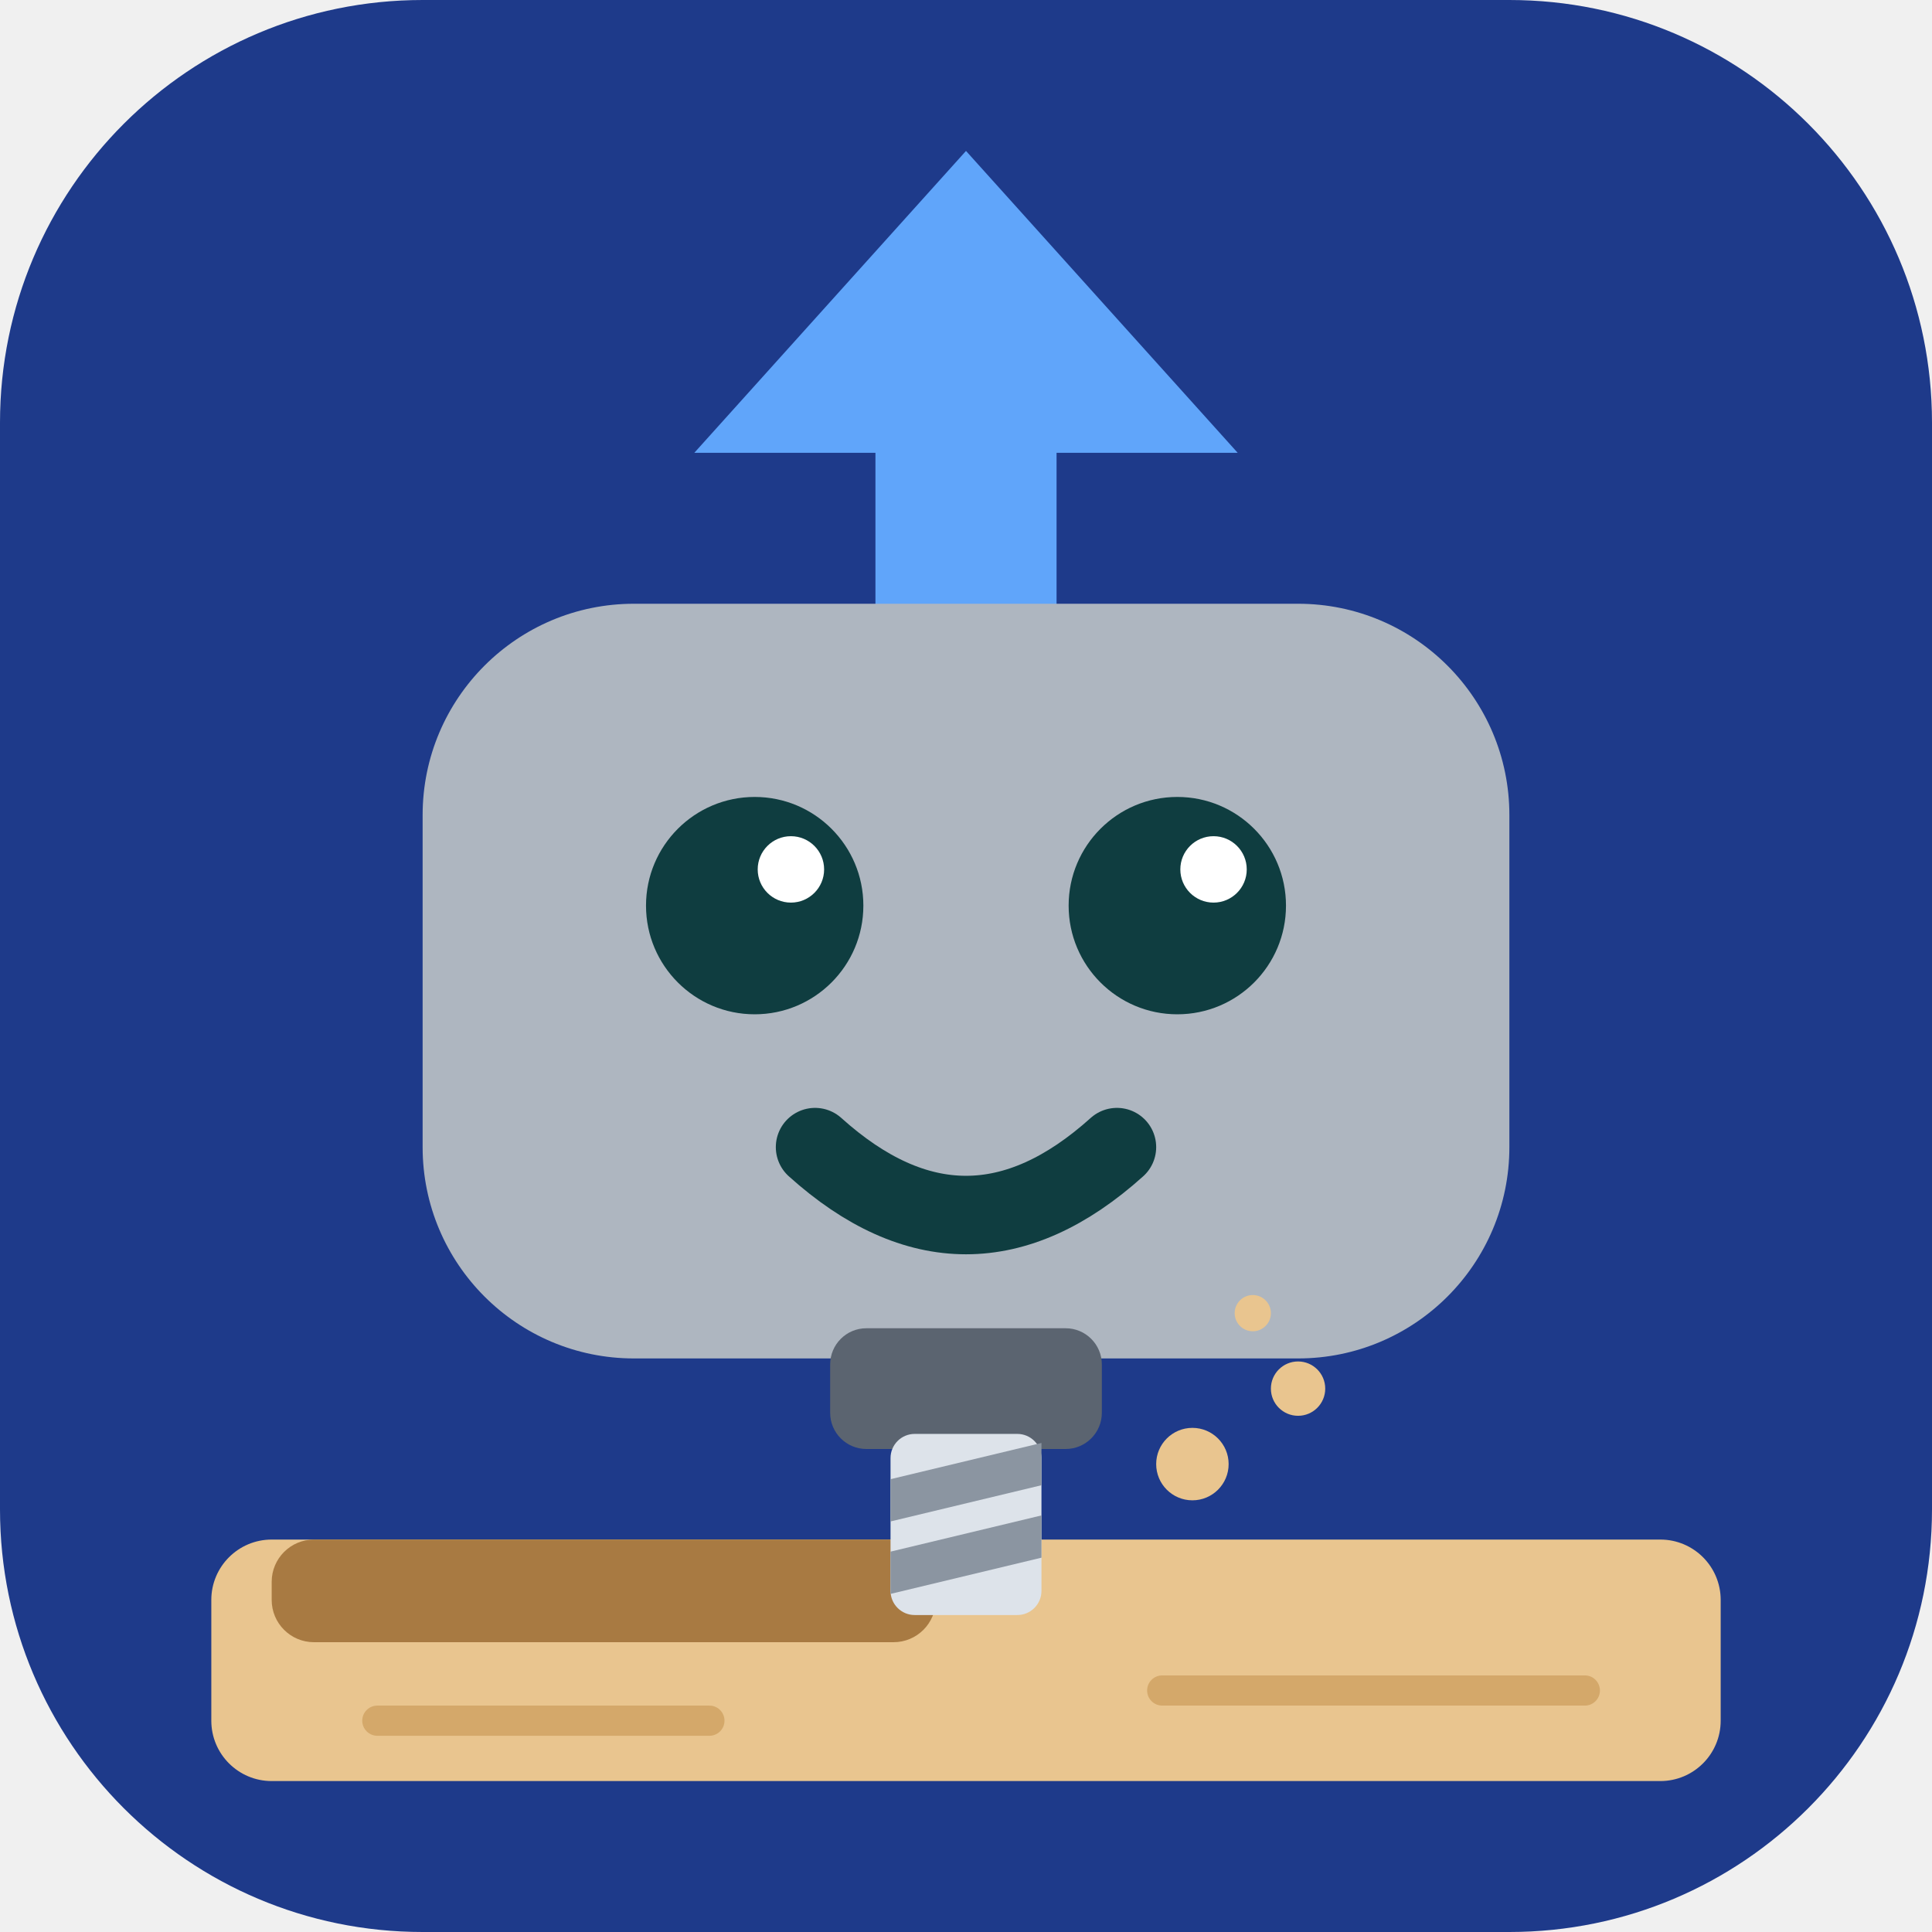
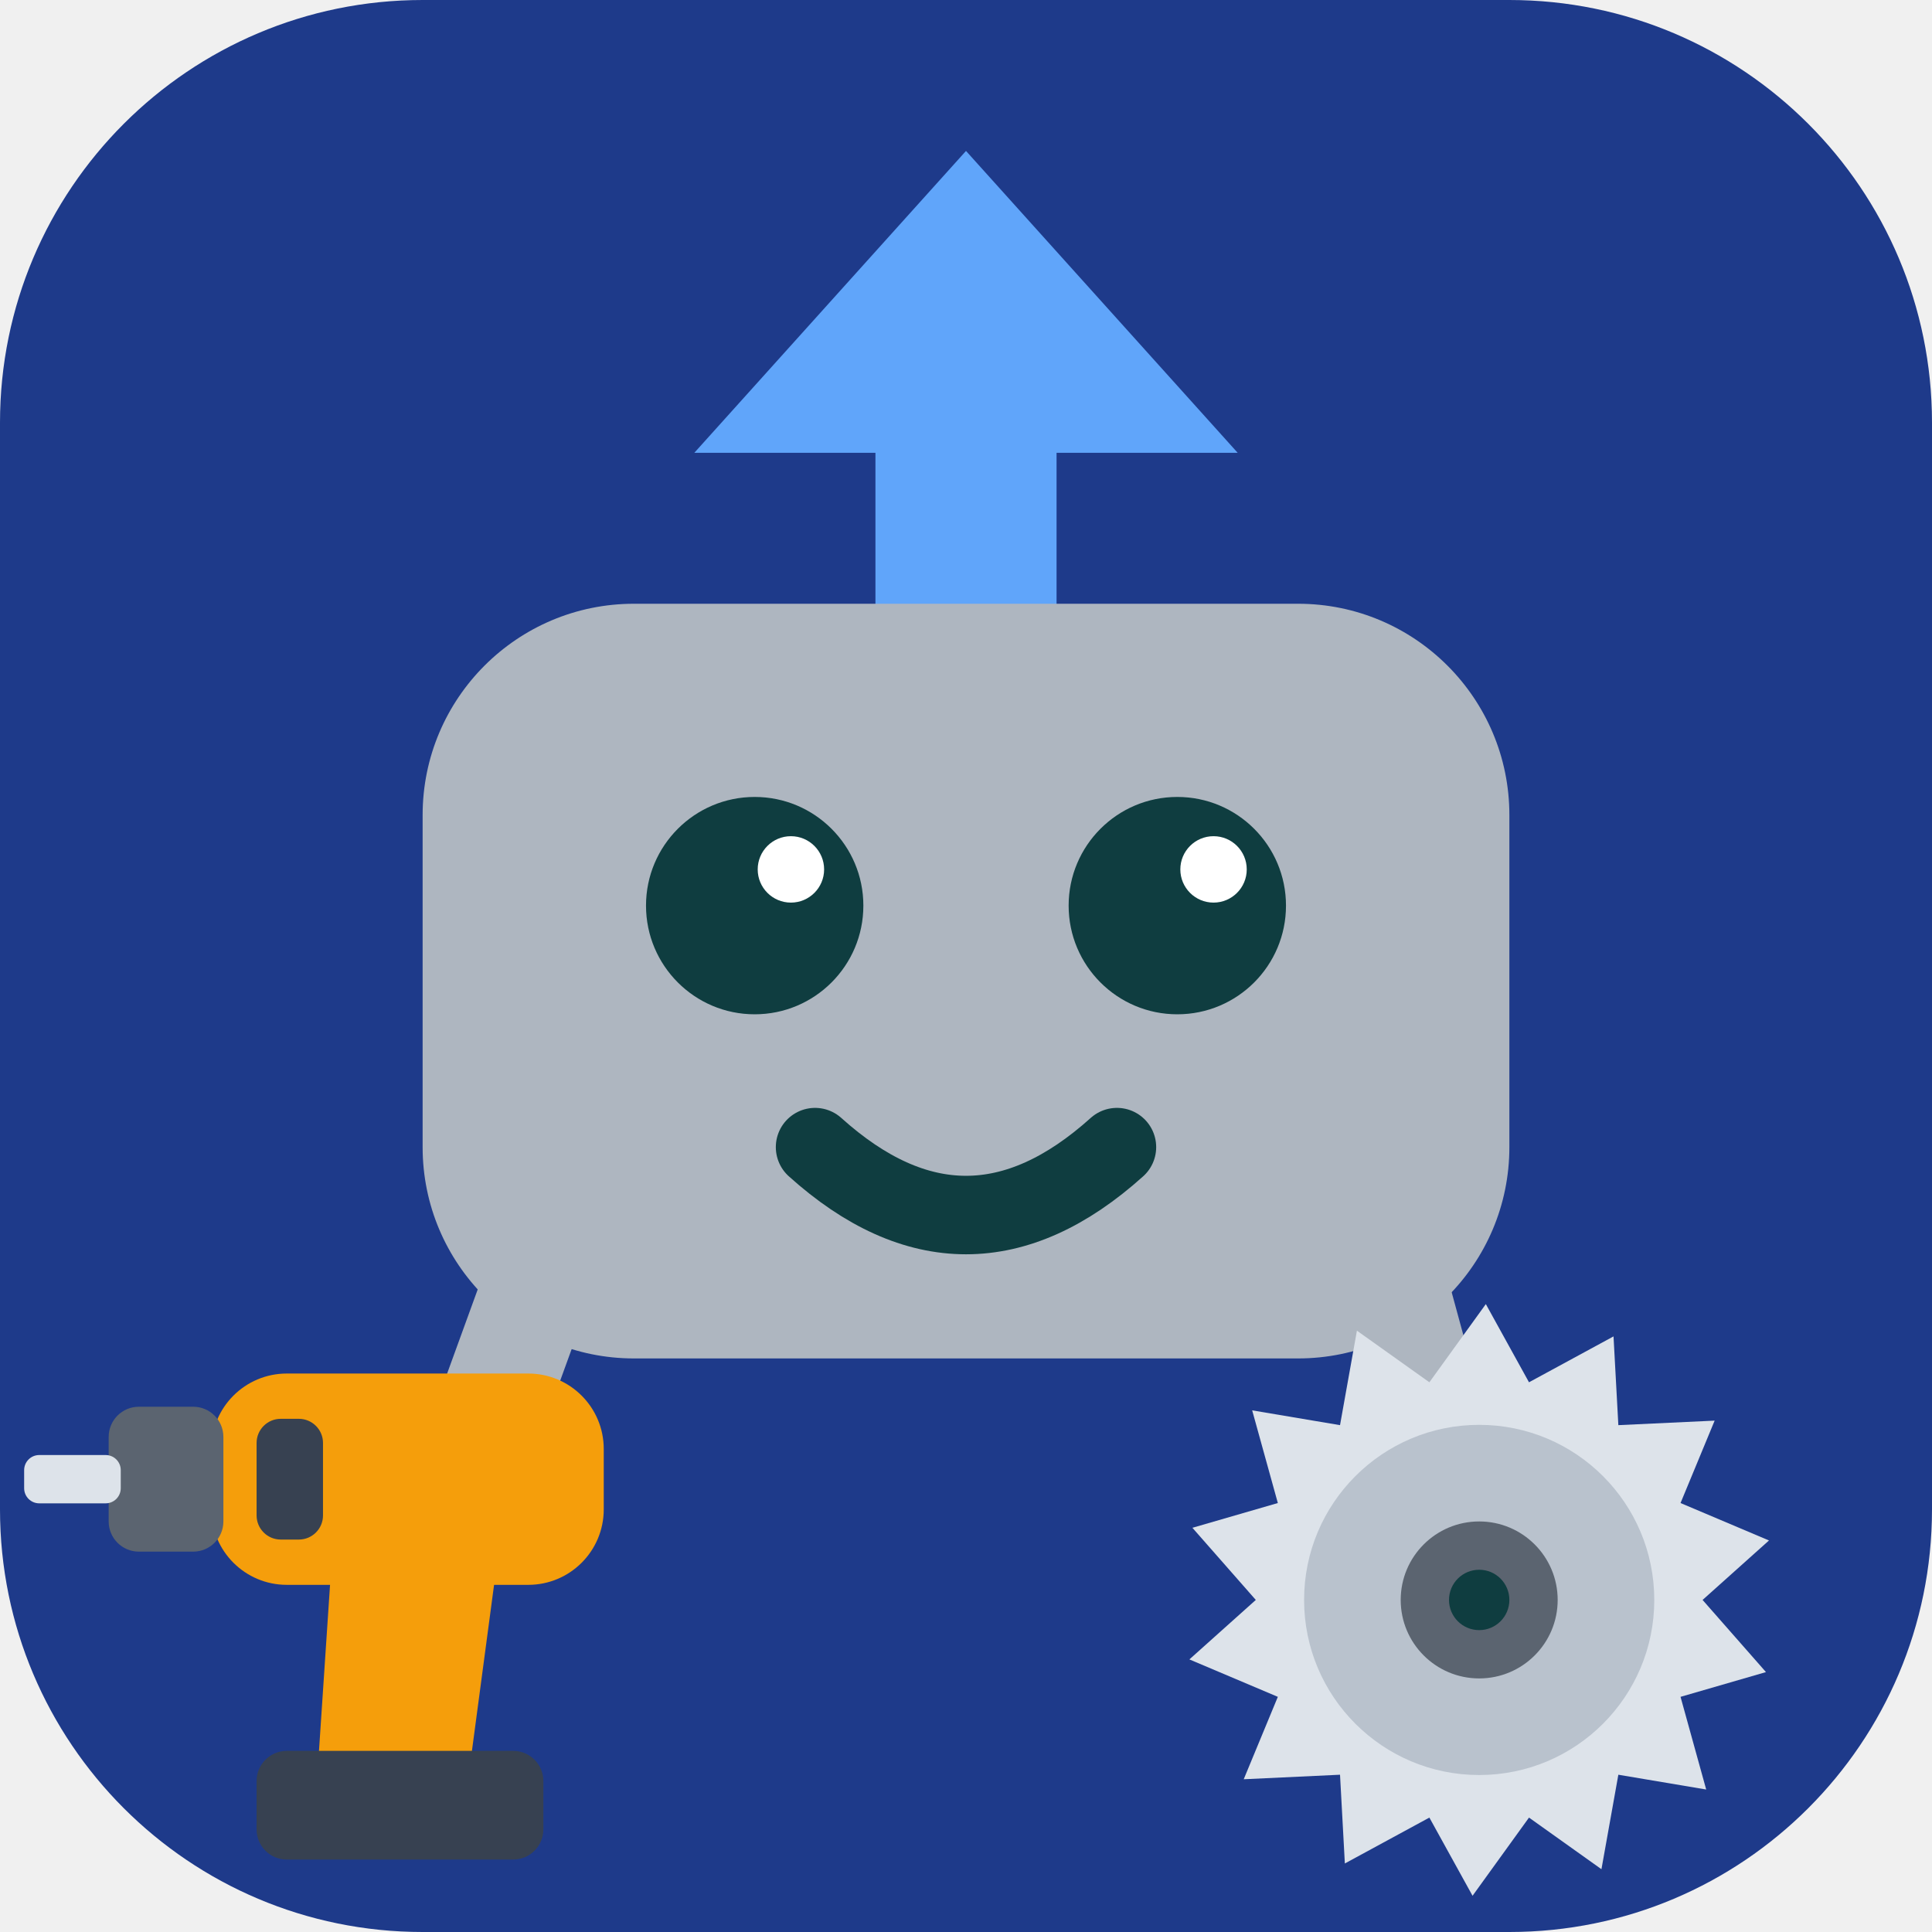
<svg xmlns="http://www.w3.org/2000/svg" viewBox="0 0 64 64" width="64" height="64">
  <rect x="0" y="0" width="64" height="64" rx="14" fill="#1E3A8A" />
  <polygon points="32,5 23,15 41,15" fill="#60A5FA" />
  <rect x="29" y="14" width="6" height="7" rx="0" fill="#60A5FA" />
-   <rect x="7" y="51" width="50" height="8" rx="2" fill="#E9C58F" />
-   <rect x="38" y="55.5" width="15" height="1" rx="0.5" fill="#D4A86A" />
-   <rect x="12" y="56.5" width="12" height="1" rx="0.5" fill="#D4A86A" />
-   <rect x="9" y="51" width="22" height="3.4" rx="1.4" fill="#A87A42" />
+   <polygon points="16.31,41.38 12.31,52.38 15.69,53.62 19.69,42.62" fill="#AEB6C0" />
+   <polygon points="44.26,42.47 47.26,53.47 50.74,52.53 47.74,41.53" fill="#AEB6C0" />
  <rect x="14" y="20" width="36" height="25" rx="7" fill="#AEB6C0" />
  <path d="M27 38 Q32 42.5 37 38" fill="none" stroke="#0F3D40" stroke-width="2.6" stroke-linecap="round" />
  <circle cx="25" cy="30" r="3.6" fill="#0F3D40" />
  <circle cx="39" cy="30" r="3.6" fill="#0F3D40" />
  <circle cx="26.2" cy="28.8" r="1.1" fill="#FFFFFF" />
  <circle cx="40.2" cy="28.8" r="1.1" fill="#FFFFFF" />
-   <rect x="27.5" y="44" width="9" height="4" rx="1.2" fill="#5B6470" />
-   <rect x="29.5" y="47.5" width="5" height="6" rx="0.8" fill="#DDE3EA" />
-   <polygon points="29.5,49 34.5,47.8 34.5,49.2 29.5,50.4" fill="#8B95A1" />
-   <polygon points="29.5,51.4 34.5,50.2 34.5,51.6 29.5,52.8" fill="#8B95A1" />
-   <circle cx="39.5" cy="48.5" r="1.2" fill="#E9C58F" />
-   <circle cx="43" cy="46" r="0.9" fill="#E9C58F" />
-   <circle cx="41.5" cy="43.5" r="0.6" fill="#E9C58F" />
+   <polygon points="11,51.5 16.5,51.5 15.5,59 10.5,59" fill="#F59E0B" />
+   <rect x="8.5" y="58" width="9.5" height="3.6" rx="1" fill="#374151" />
+   <rect x="7" y="45.5" width="13" height="7" rx="2.5" fill="#F59E0B" />
+   <rect x="8.5" y="47" width="2.2" height="4" rx="0.8" fill="#374151" />
+   <rect x="3.6" y="46.6" width="3.8" height="4.8" rx="1" fill="#5B6470" />
+   <rect x="0.8" y="48.2" width="3.2" height="1.6" rx="0.5" fill="#DDE3EA" />
+   <polygon points="56.4,53 58.5,55.39 55.67,56.21 55.67,56.21 56.52,59.28 53.61,58.79 53.61,58.79 53.05,61.92 50.65,60.21 50.65,60.21 48.78,62.8 47.35,60.21 47.35,60.21 44.55,61.73 44.39,58.79 44.39,58.79 41.2,58.94 42.33,56.21 42.33,56.21 39.4,54.97 41.6,53 41.6,53 39.5,50.61 42.33,49.79 42.33,49.79 41.48,46.72 44.39,47.21 44.39,47.21 44.95,44.08 47.35,45.79 47.35,45.79 49.22,43.2 50.65,45.79 50.65,45.79 53.45,44.27 53.61,47.21 53.61,47.21 56.8,47.06 55.67,49.79 55.67,49.79 58.6,51.03 56.4,53" fill="#DDE3EA" />
+   <circle cx="49" cy="53" r="5.8" fill="#B9C2CD" />
+   <circle cx="49" cy="53" r="2.6" fill="#5B6470" />
+   <circle cx="49" cy="53" r="1" fill="#0F3D40" />
</svg>
